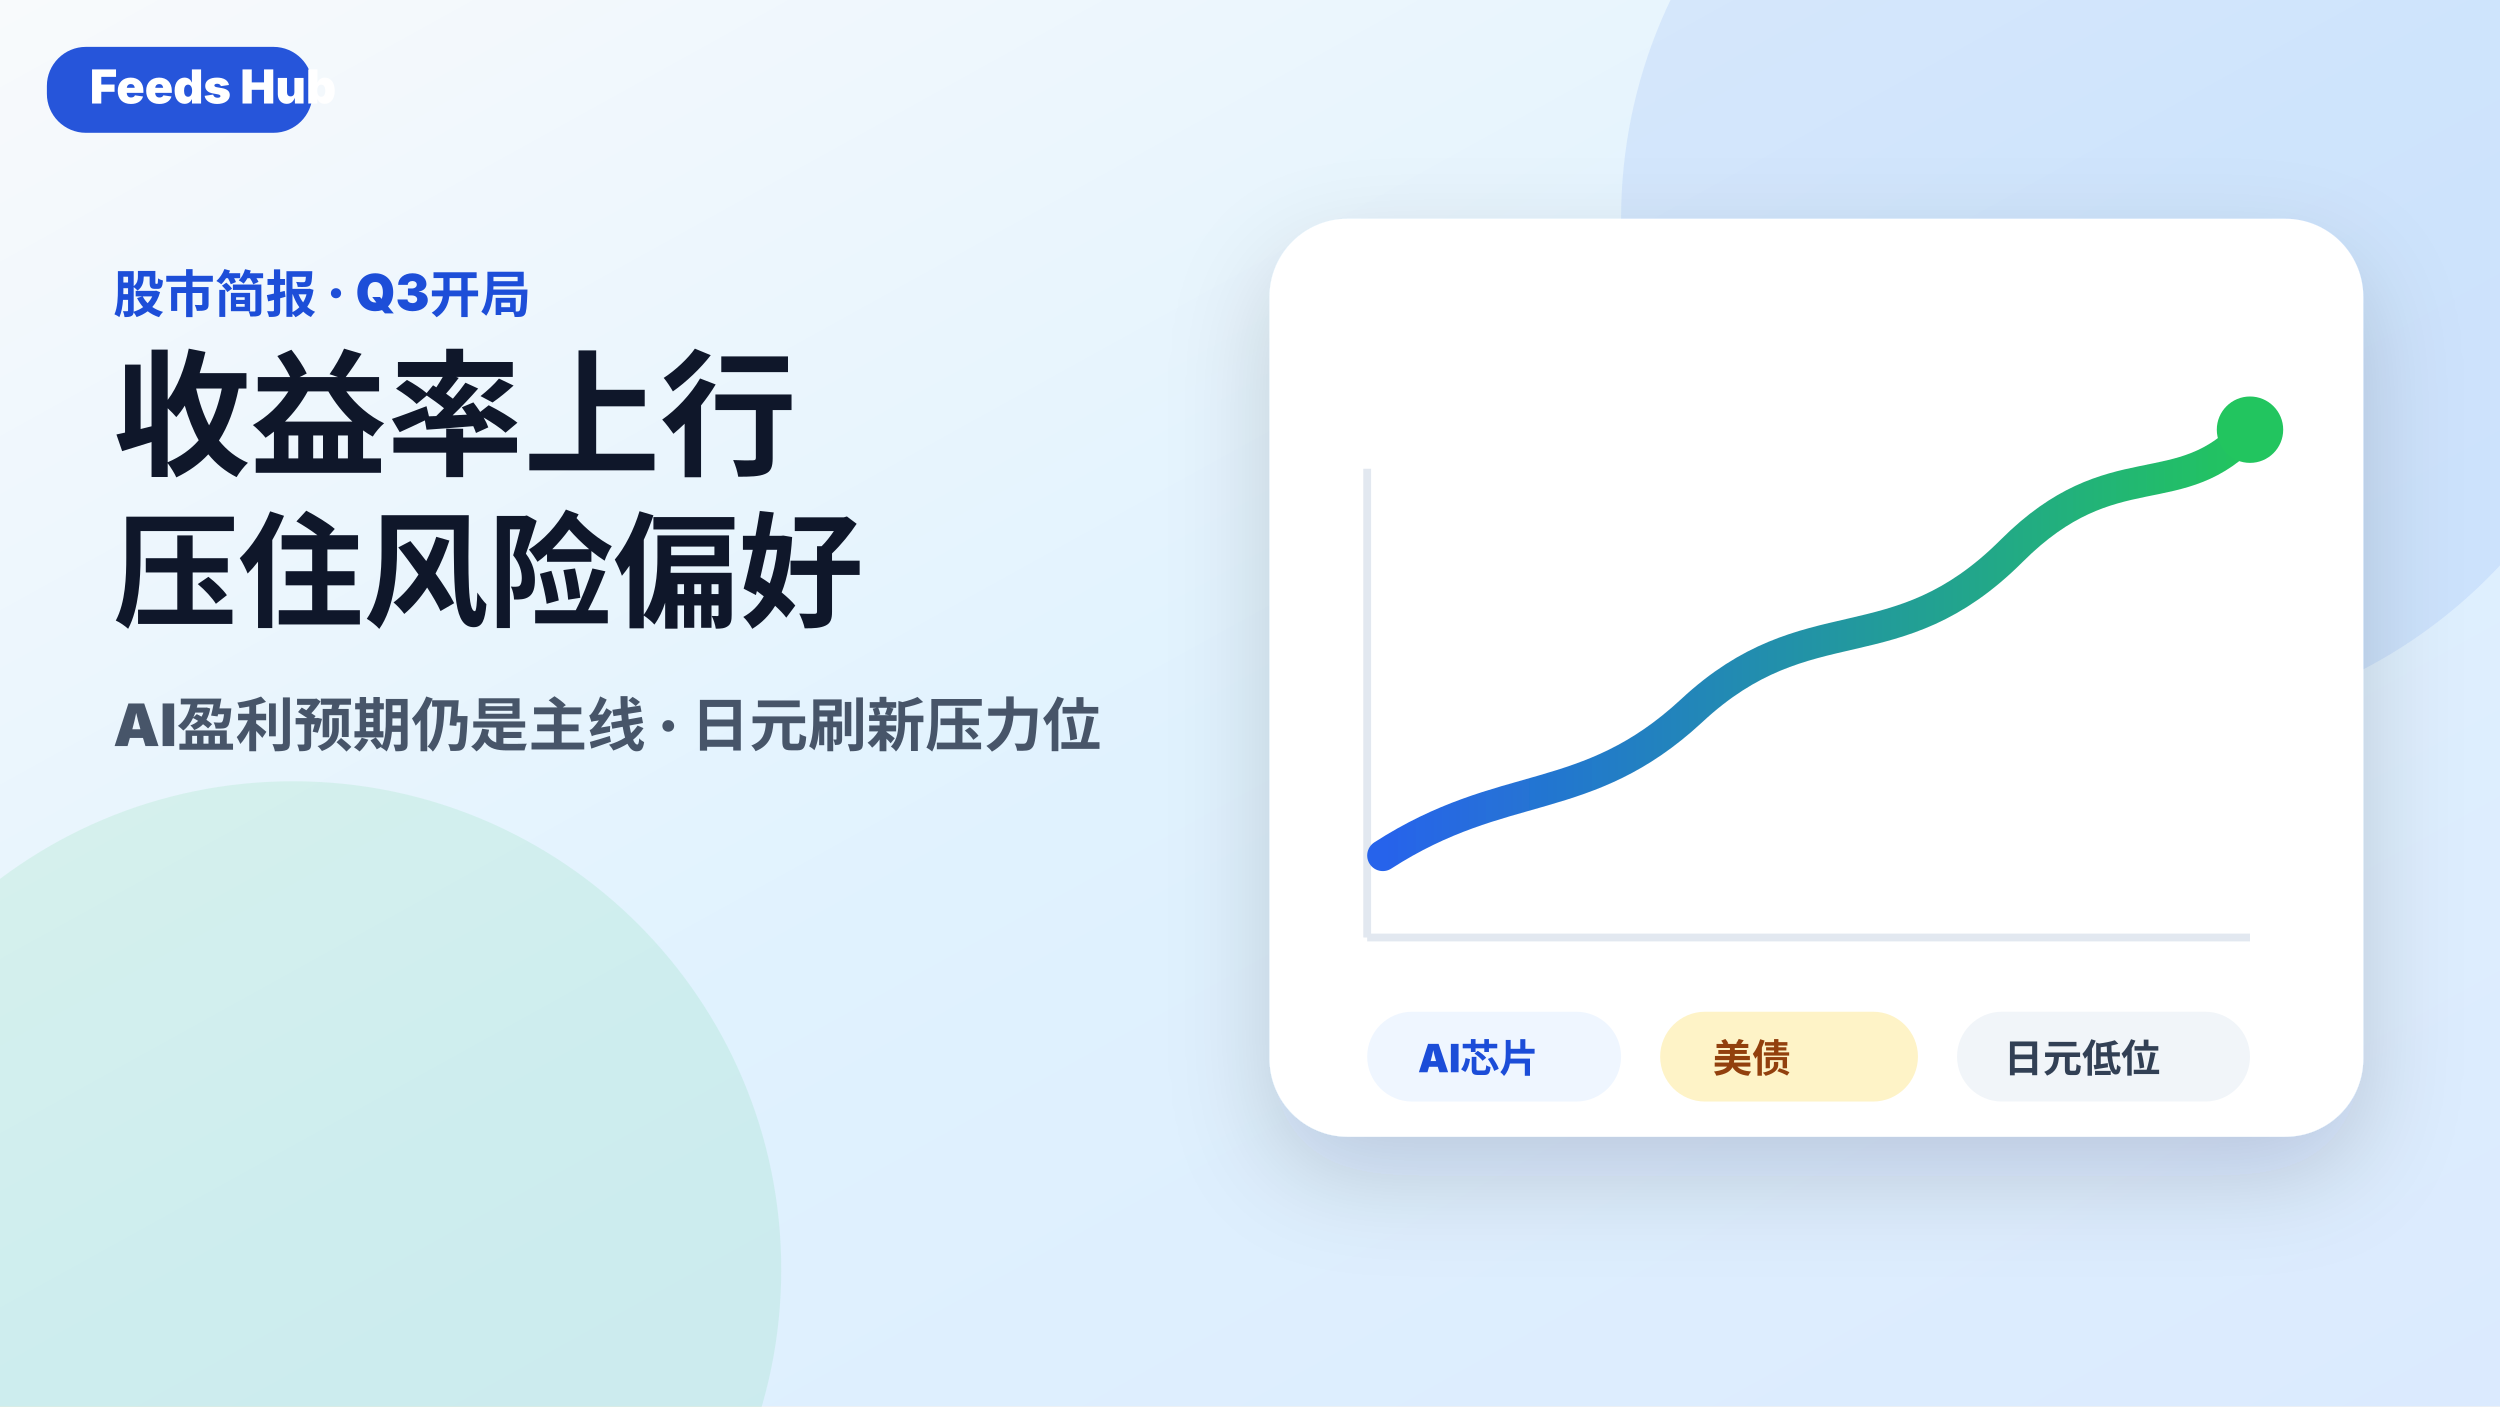
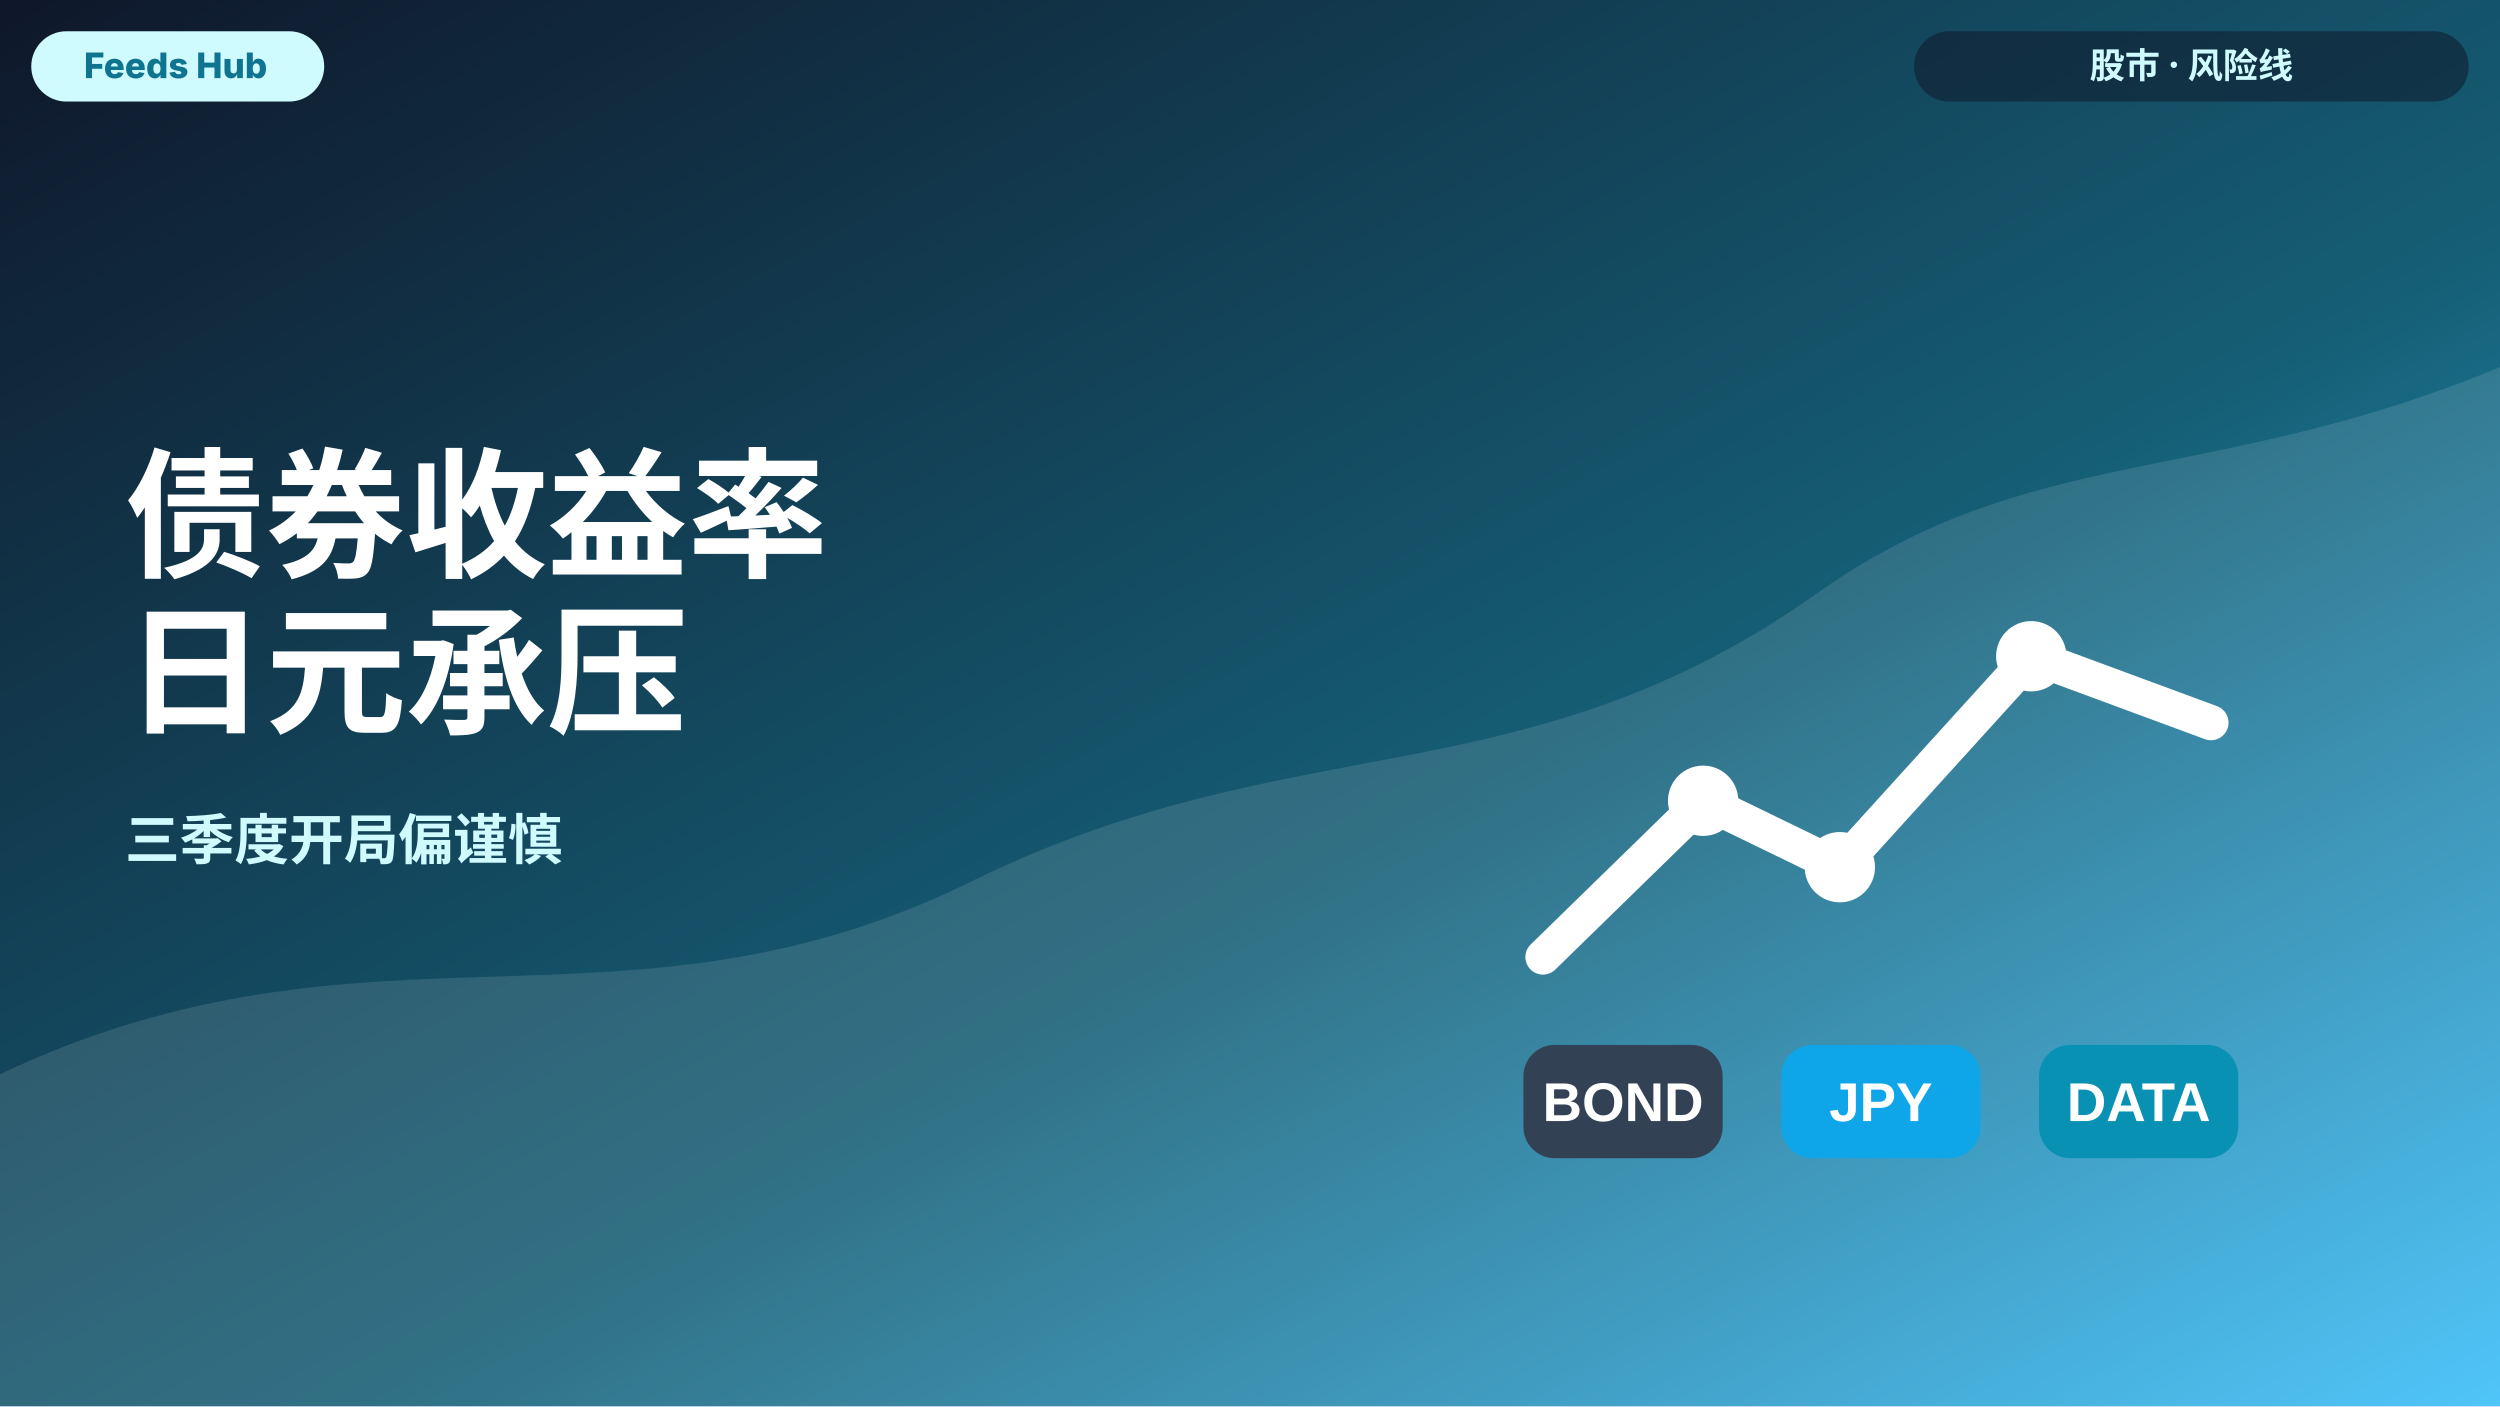
- <svg xmlns="http://www.w3.org/2000/svg" viewBox="0 0 1280 720" role="img" aria-labelledby="title desc">
+ <svg xmlns="http://www.w3.org/2000/svg" viewBox="0 0 1280 720" role="img" aria-label="三季度开局市场简报">
  <defs>
    <linearGradient id="bg" x1="0" y1="0" x2="1" y2="1">
-       <stop offset="0" stop-color="#f8fafc" />
-       <stop offset="0.5" stop-color="#e0f2fe" />
-       <stop offset="1" stop-color="#dbeafe" />
+       <stop offset="0" stop-color="#0f172a" />
+       <stop offset="0.58" stop-color="#155e75" />
+       <stop offset="1" stop-color="#38bdf8" />
    </linearGradient>
-     <linearGradient id="line" x1="0" y1="0" x2="1" y2="0">
-       <stop offset="0" stop-color="#2563eb" />
-       <stop offset="1" stop-color="#22c55e" />
-     </linearGradient>
-     <filter id="shadow" x="-20%" y="-20%" width="140%" height="140%">
-       <feDropShadow dx="0" dy="20" stdDeviation="26" flood-color="#0f172a" flood-opacity="0.16" />
-     </filter>
+     <style>.brand{font:800 18px -apple-system,BlinkMacSystemFont,'Segoe UI','PingFang SC',sans-serif;fill:#0e7490}.badge{font:800 18px -apple-system,BlinkMacSystemFont,'Segoe UI','PingFang SC',sans-serif;fill:#cffafe}.title{font:950 72px -apple-system,BlinkMacSystemFont,'Segoe UI','PingFang SC',sans-serif;fill:#fff}.sub{font:800 28px -apple-system,BlinkMacSystemFont,'Segoe UI','PingFang SC',sans-serif;fill:#cffafe}.label{font:900 28px Arial,sans-serif;fill:#fff}</style>
  </defs>
  <rect width="1280" height="720" fill="url(#bg)" />
-   <circle cx="1090" cy="112" r="260" fill="#2563eb" opacity="0.10" />
-   <circle cx="150" cy="650" r="250" fill="#22c55e" opacity="0.10" />
-   <rect x="24" y="24" rx="20" width="136" height="44" fill="#1d4ed8" opacity="0.96" />
-   <text x="46" y="53" font-family="Inter, PingFang SC, Microsoft YaHei, sans-serif" font-size="24" font-weight="900" fill="#ffffff">Feeds Hub</text>
-   <g transform="translate(58 122)">
-     <text x="0" y="38" font-family="Inter, PingFang SC, Microsoft YaHei, sans-serif" font-size="26" font-weight="900" fill="#1d4ed8">股市简报 · Q3开局</text>
-     <text x="0" y="116" font-family="Inter, PingFang SC, Microsoft YaHei, sans-serif" font-size="70" font-weight="950" fill="#0f172a">收益率上行</text>
-     <text x="0" y="194" font-family="Inter, PingFang SC, Microsoft YaHei, sans-serif" font-size="64" font-weight="950" fill="#0f172a">压住风险偏好</text>
-     <text x="0" y="260" font-family="Inter, PingFang SC, Microsoft YaHei, sans-serif" font-size="30" font-weight="850" fill="#475569">AI盈利预期仍是主线 · 日元刷新压力位</text>
-   </g>
-   <g transform="translate(650 112)" filter="url(#shadow)">
-     <rect x="0" y="0" width="560" height="470" rx="40" fill="#ffffff" />
-     <g transform="translate(50 56)">
-       <line x1="0" y1="312" x2="452" y2="312" stroke="#e2e8f0" stroke-width="4" />
-       <line x1="0" y1="72" x2="0" y2="312" stroke="#e2e8f0" stroke-width="4" />
-       <path d="M8 270C70 230 112 246 166 196C226 140 270 174 330 114C382 62 416 92 452 52" fill="none" stroke="url(#line)" stroke-width="16" stroke-linecap="round" stroke-linejoin="round" />
-       <circle cx="452" cy="52" r="17" fill="#22c55e" />
-       <g font-family="Inter, PingFang SC, Microsoft YaHei, sans-serif" font-weight="900">
-         <rect x="0" y="350" width="130" height="46" rx="23" fill="#eff6ff" />
-         <text x="26" y="381" font-size="20" fill="#1d4ed8">AI芯片</text>
-         <rect x="150" y="350" width="132" height="46" rx="23" fill="#fef3c7" />
-         <text x="177" y="381" font-size="20" fill="#92400e">美债</text>
-         <rect x="302" y="350" width="150" height="46" rx="23" fill="#f1f5f9" />
-         <text x="326" y="381" font-size="20" fill="#334155">日元低位</text>
-       </g>
-     </g>
+   <path d="M0 550 C190 460 320 540 500 450 C665 370 780 410 930 304 C1040 226 1130 250 1280 188 L1280 720 L0 720Z" fill="#fff" opacity=".12" />
+   <rect x="16" y="16" width="150" height="36" rx="18" fill="#cffafe" />
+   <text x="43" y="40" class="brand">Feeds Hub</text>
+   <rect x="980" y="16" width="284" height="36" rx="18" fill="#0f172a" opacity=".55" />
+   <text x="1122" y="40" text-anchor="middle" class="badge">股市 · 风险线</text>
+   <text x="64" y="290" class="title">债券收益率</text>
+   <text x="64" y="370" class="title">日元承压</text>
+   <text x="64" y="440" class="sub">三季度开局偏谨慎</text>
+   <g transform="translate(790 190)">
+     <path d="M0 300 L82 220 L152 254 L250 146 L342 180" fill="none" stroke="#fff" stroke-width="18" stroke-linecap="round" stroke-linejoin="round" />
+     <circle cx="82" cy="220" r="18" fill="#fff" />
+     <circle cx="152" cy="254" r="18" fill="#fff" />
+     <circle cx="250" cy="146" r="18" fill="#fff" />
+     <rect x="-10" y="345" width="102" height="58" rx="16" fill="#334155" />
+     <text x="41" y="384" text-anchor="middle" class="label">BOND</text>
+     <rect x="122" y="345" width="102" height="58" rx="16" fill="#0ea5e9" />
+     <text x="173" y="384" text-anchor="middle" class="label">JPY</text>
+     <rect x="254" y="345" width="102" height="58" rx="16" fill="#0891b2" />
+     <text x="305" y="384" text-anchor="middle" class="label">DATA</text>
  </g>
</svg>
